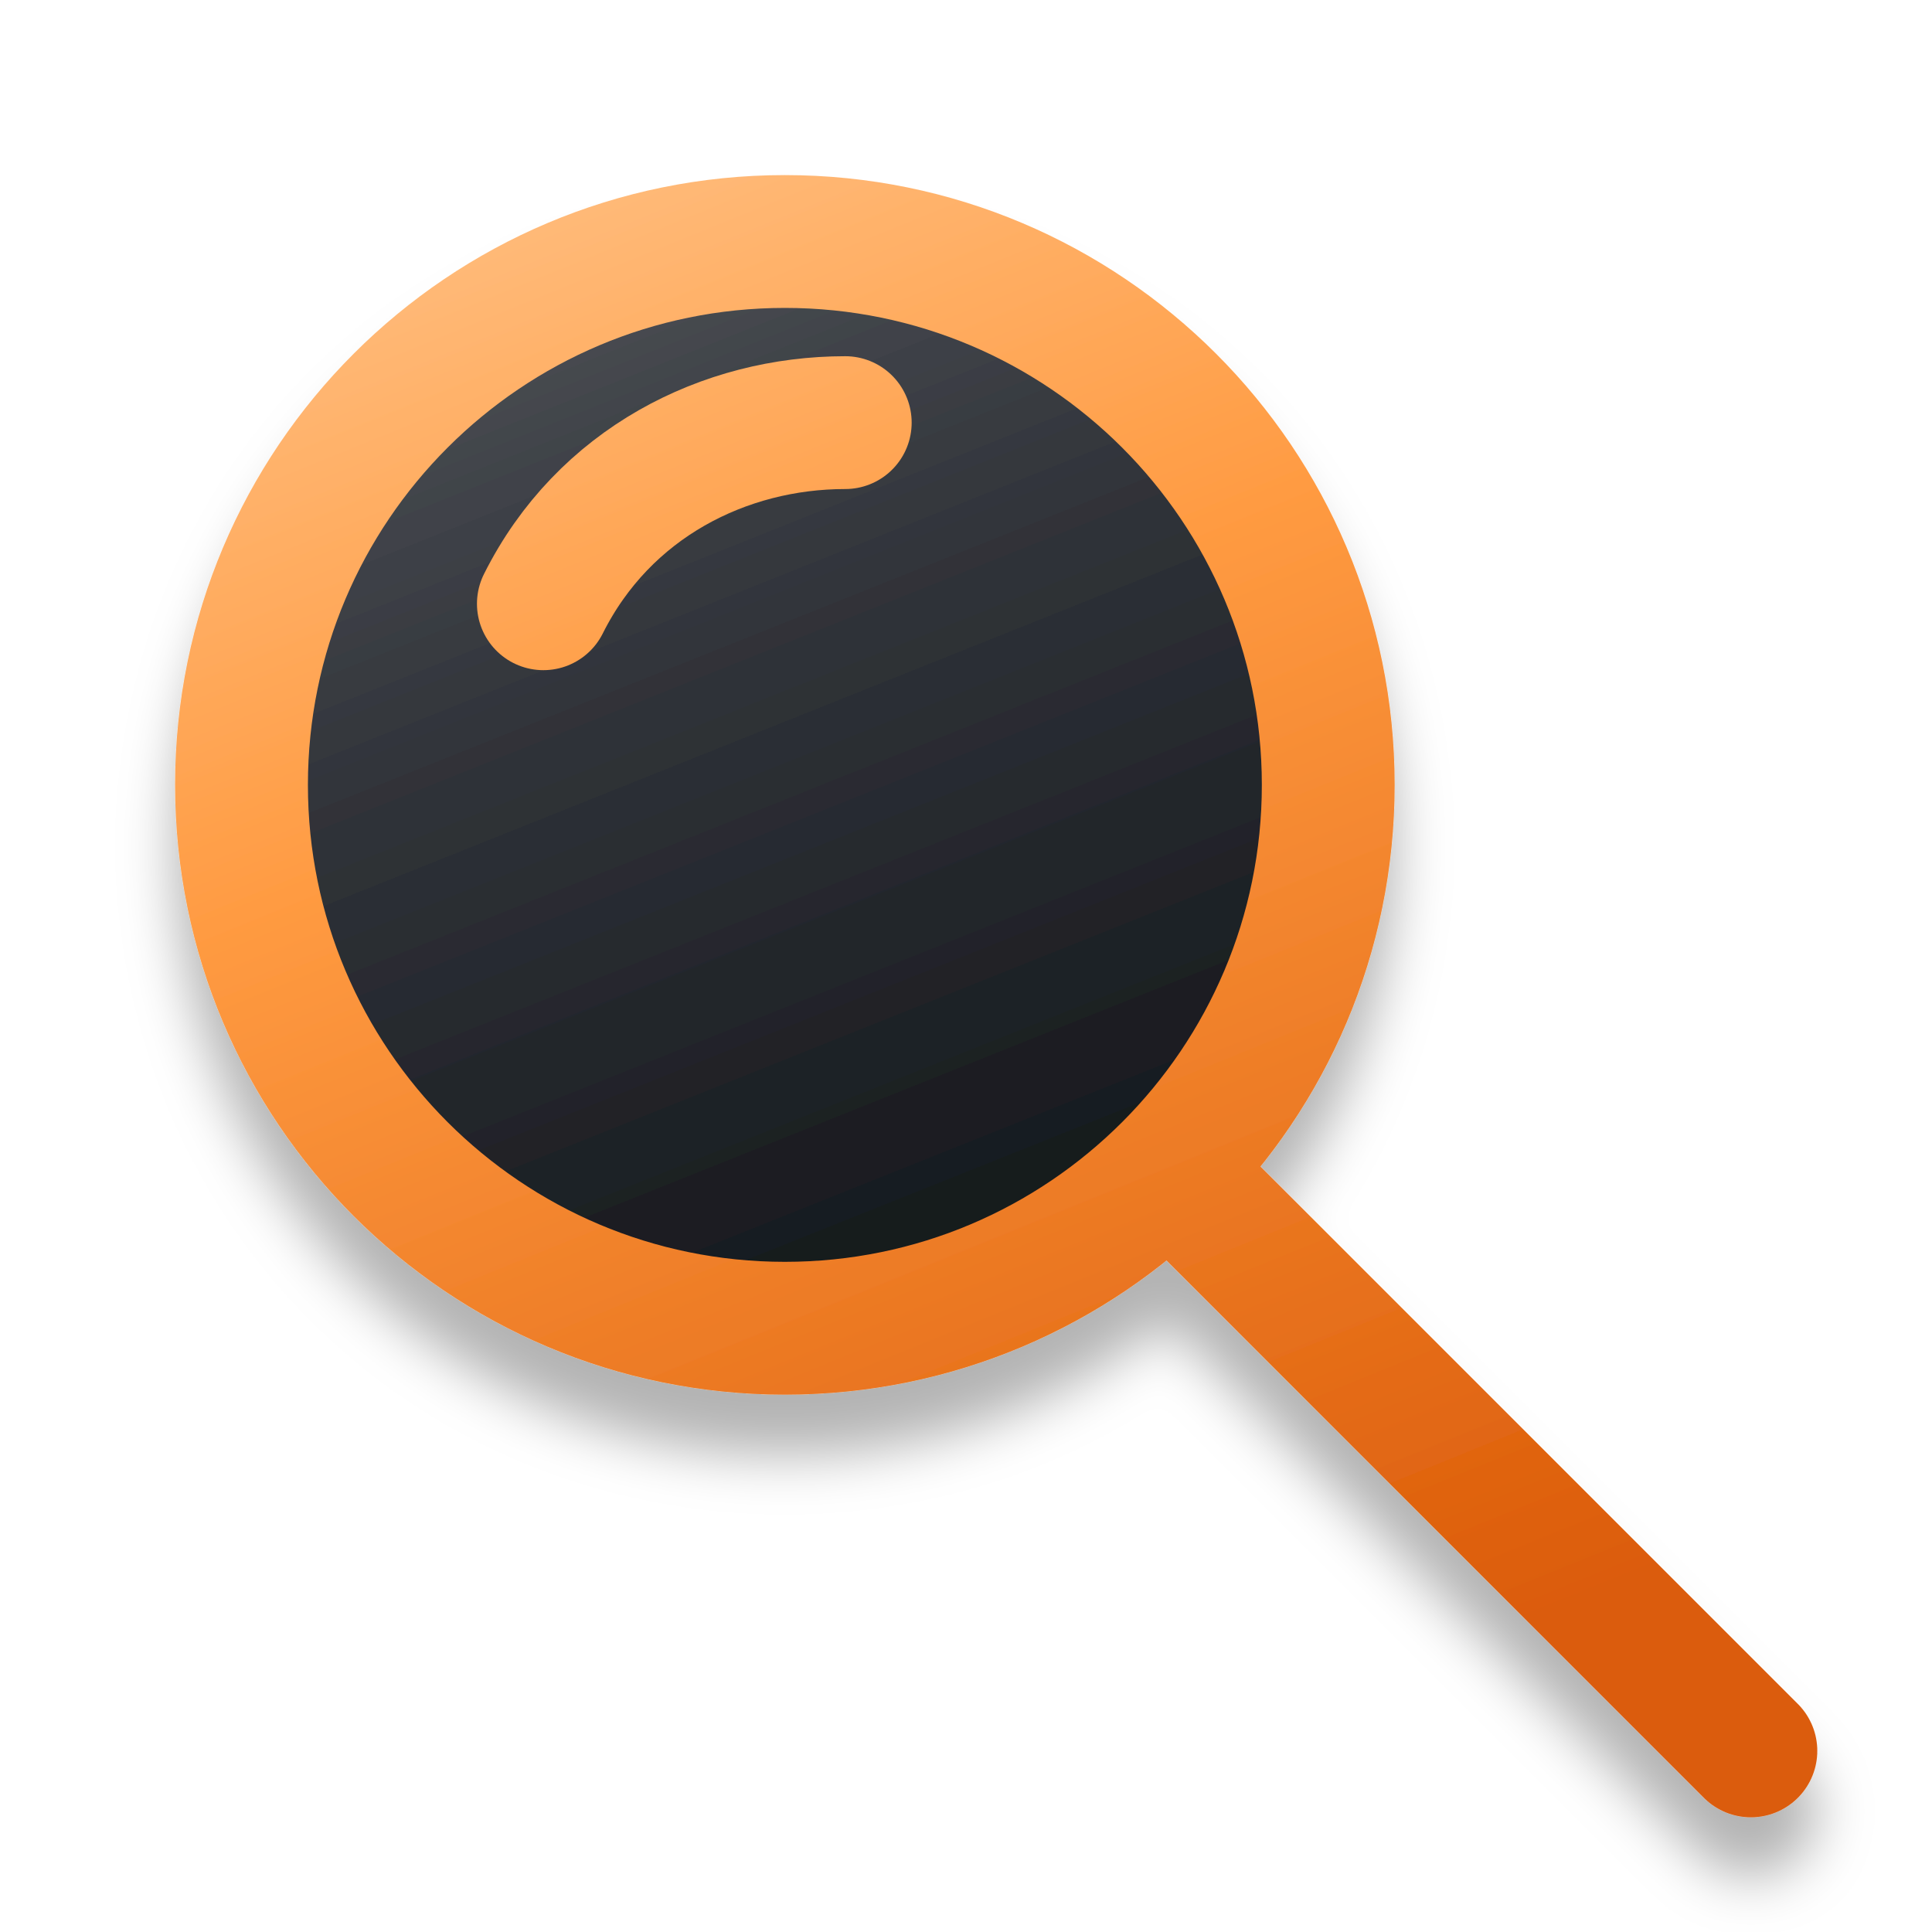
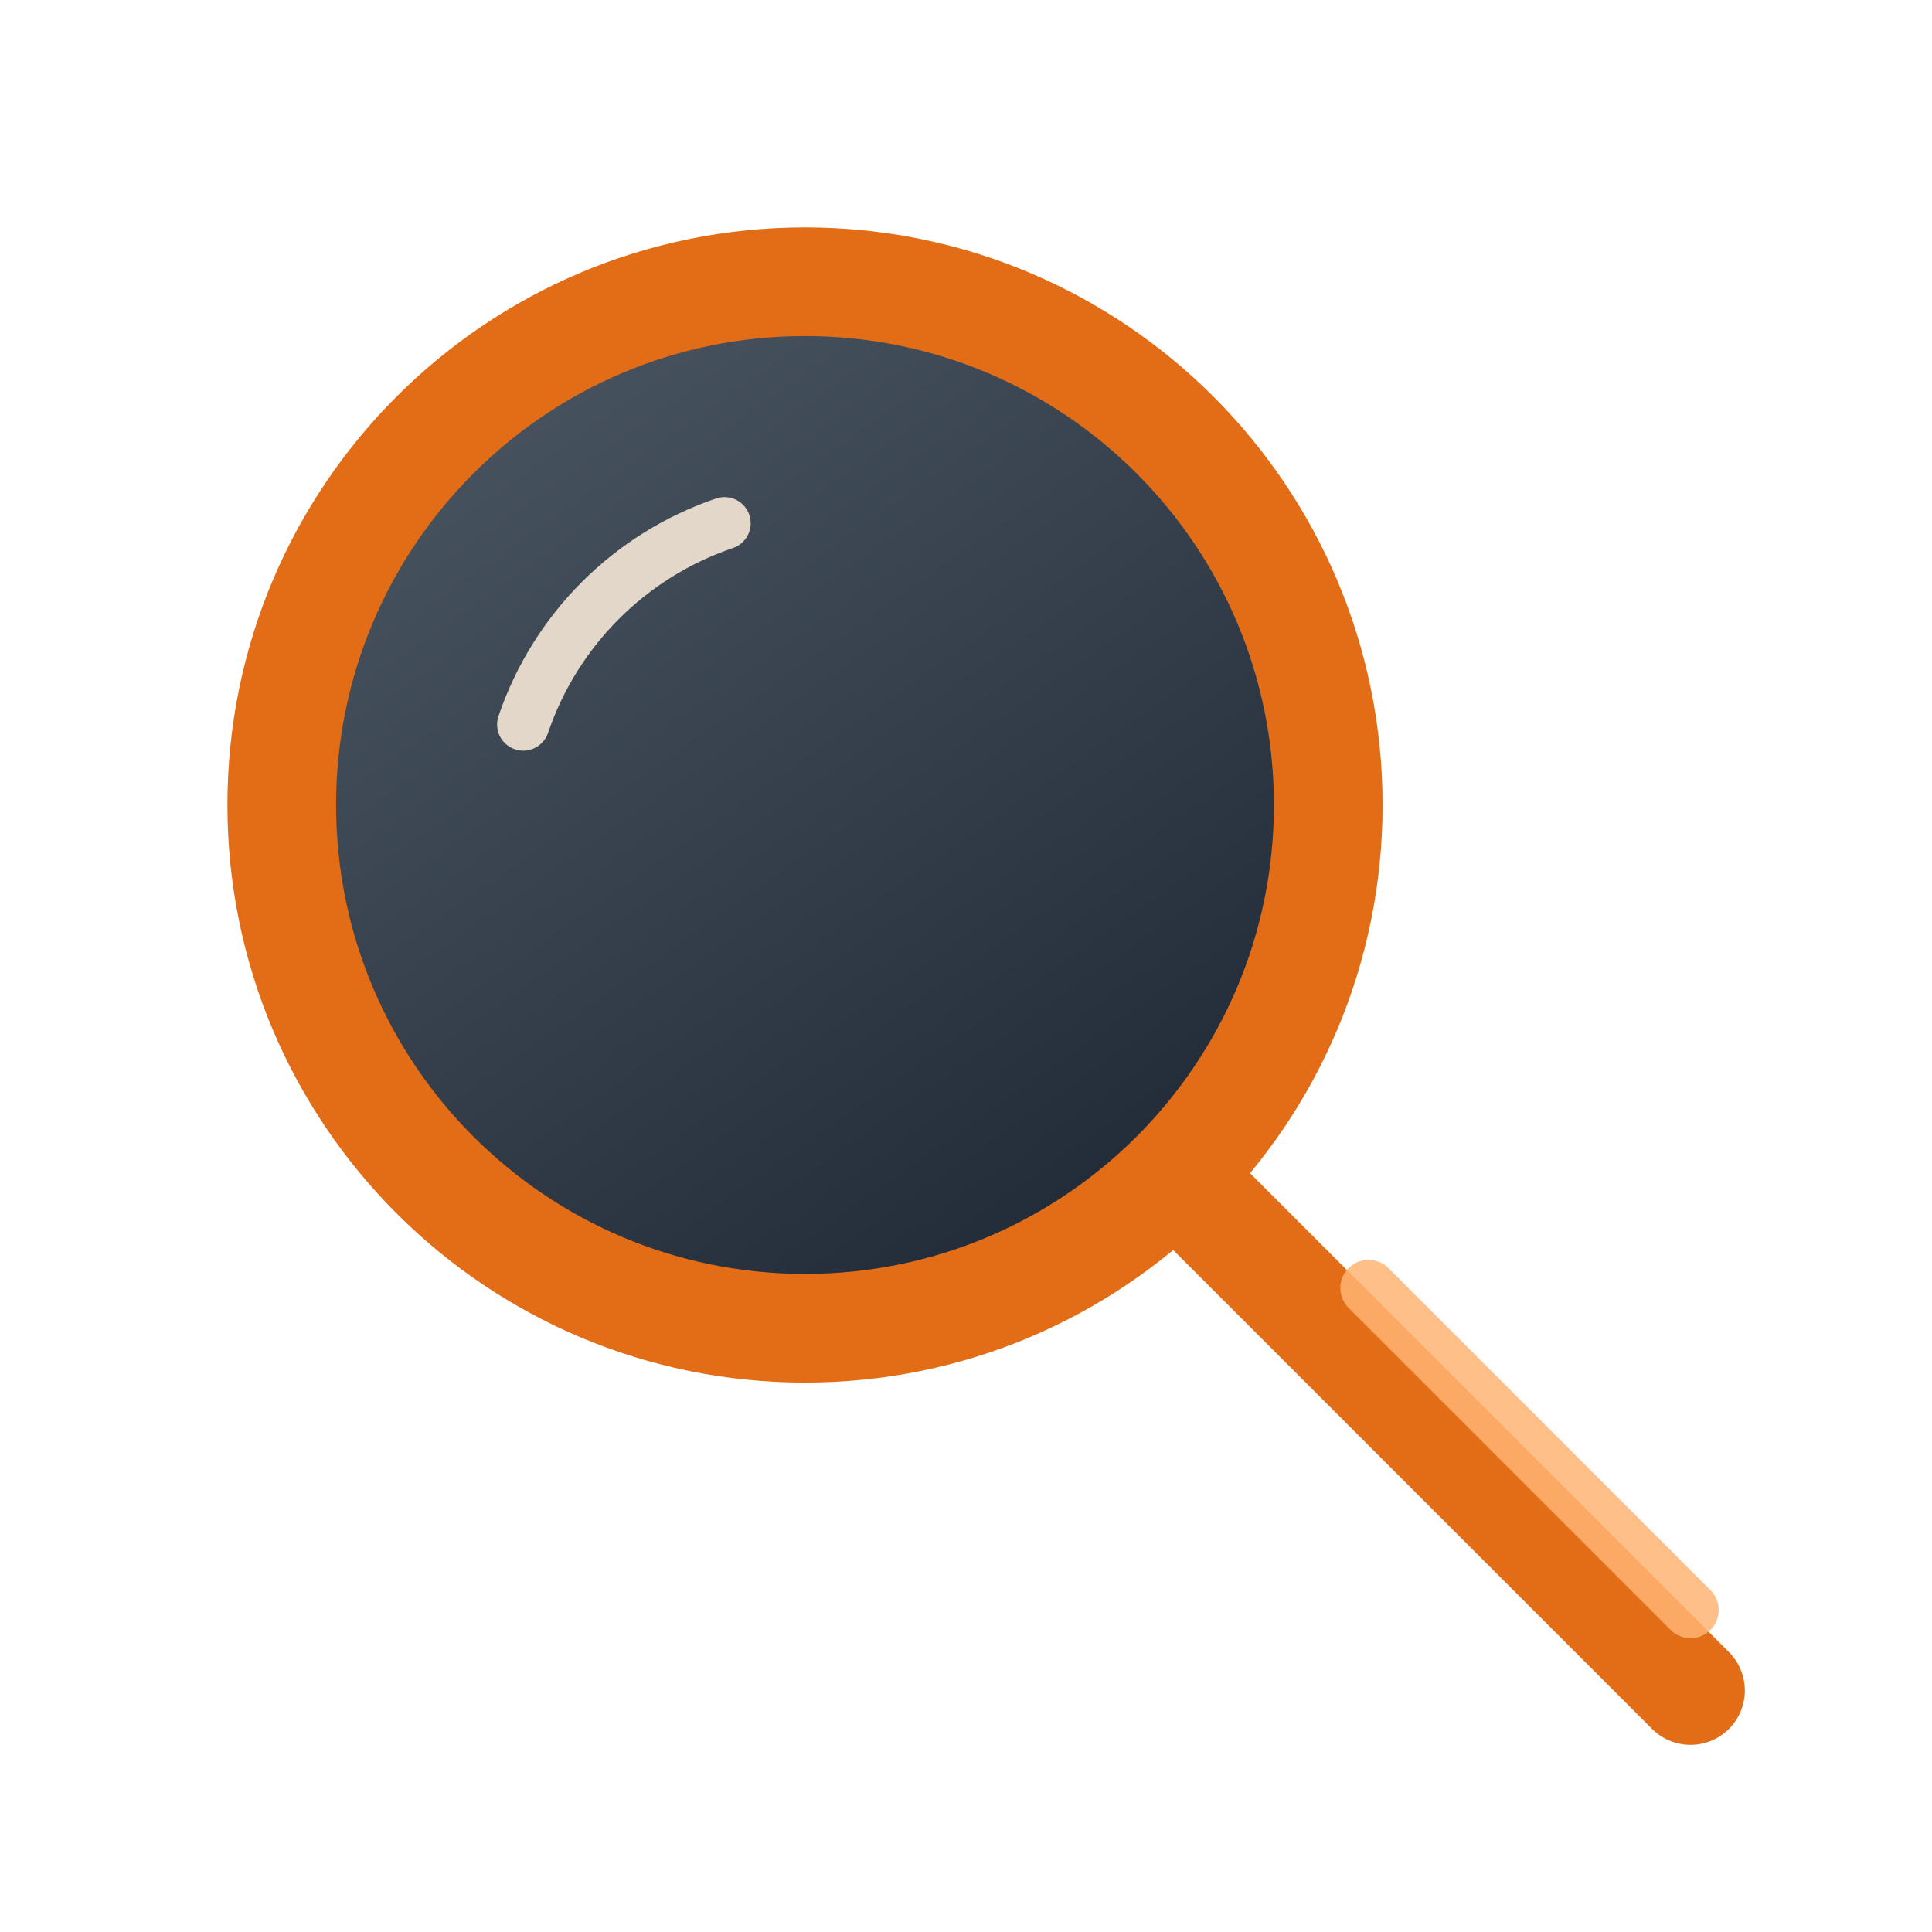
- <svg xmlns="http://www.w3.org/2000/svg" width="32" height="32" viewBox="0 0 32 32">
+ <svg xmlns="http://www.w3.org/2000/svg" width="32" height="32" viewBox="0 0 24 24">
  <defs>
-     <linearGradient id="edge" gradientUnits="userSpaceOnUse" x1="0" y1="0" x2="13" y2="32">
-       <stop stop-color="#ffd1a1" />
-       <stop offset=".45" stop-color="#ff9b42" />
-       <stop offset="1" stop-color="#db5b08" />
+     <linearGradient id="copper" x1="0" y1="0" x2="0" y2="1">
+       <stop stop-color="#ffd0a1" />
+       <stop offset=".42" stop-color="#ff922e" />
+       <stop offset="1" stop-color="#dc5b13" />
    </linearGradient>
-     <linearGradient id="orange" x1="0" y1="0" x2=".3" y2="1">
-       <stop stop-color="#ffca83" />
-       <stop offset=".42" stop-color="#ff922b" />
-       <stop offset="1" stop-color="#d74d00" />
+     <linearGradient id="enamel" x1="0" y1="0" x2=".7" y2="1">
+       <stop stop-color="#505b68" />
+       <stop offset="1" stop-color="#202a36" />
    </linearGradient>
-     <linearGradient id="body" x1="0" y1="0" x2=".4" y2="1">
-       <stop stop-color="#55585e" />
-       <stop offset=".48" stop-color="#303339" />
-       <stop offset="1" stop-color="#171a1e" />
-     </linearGradient>
-     <filter id="shadow" filterUnits="userSpaceOnUse" x="-3" y="-3" width="38" height="40">
-       <feDropShadow dx="0" dy="1" stdDeviation=".45" flood-color="#000000" flood-opacity=".3" />
-     </filter>
  </defs>
-   <g filter="url(#shadow)" fill="none" stroke="url(#edge)" stroke-width="2.2" stroke-linecap="round" stroke-linejoin="round">
-     <circle cx="13" cy="13" r="9" fill="url(#body)" />
-     <path d="m20 20 9 9M9 10c1-2 3-3 5-3" />
+   <style>.surface{fill:url(#enamel)}.metal{fill:url(#copper);stroke:#ffb473}.detail{stroke:#ffb473;stroke-width:.7;opacity:.85}.glint{stroke:#fff0dd;stroke-width:.65;opacity:.85}.dot{fill:#ffb473;stroke:none}</style>
+   <g fill="none" stroke="#e36c17" stroke-width="1.35" stroke-linecap="round" stroke-linejoin="round">
+     <circle class="surface" cx="10" cy="10" r="6.5" />
+     <path d="m15 15 6 6" />
+     <path class="glint" d="M6.5 9A4 4 0 0 1 9 6.5" />
+     <path class="detail" d="m17 16 4 4" />
  </g>
</svg>
